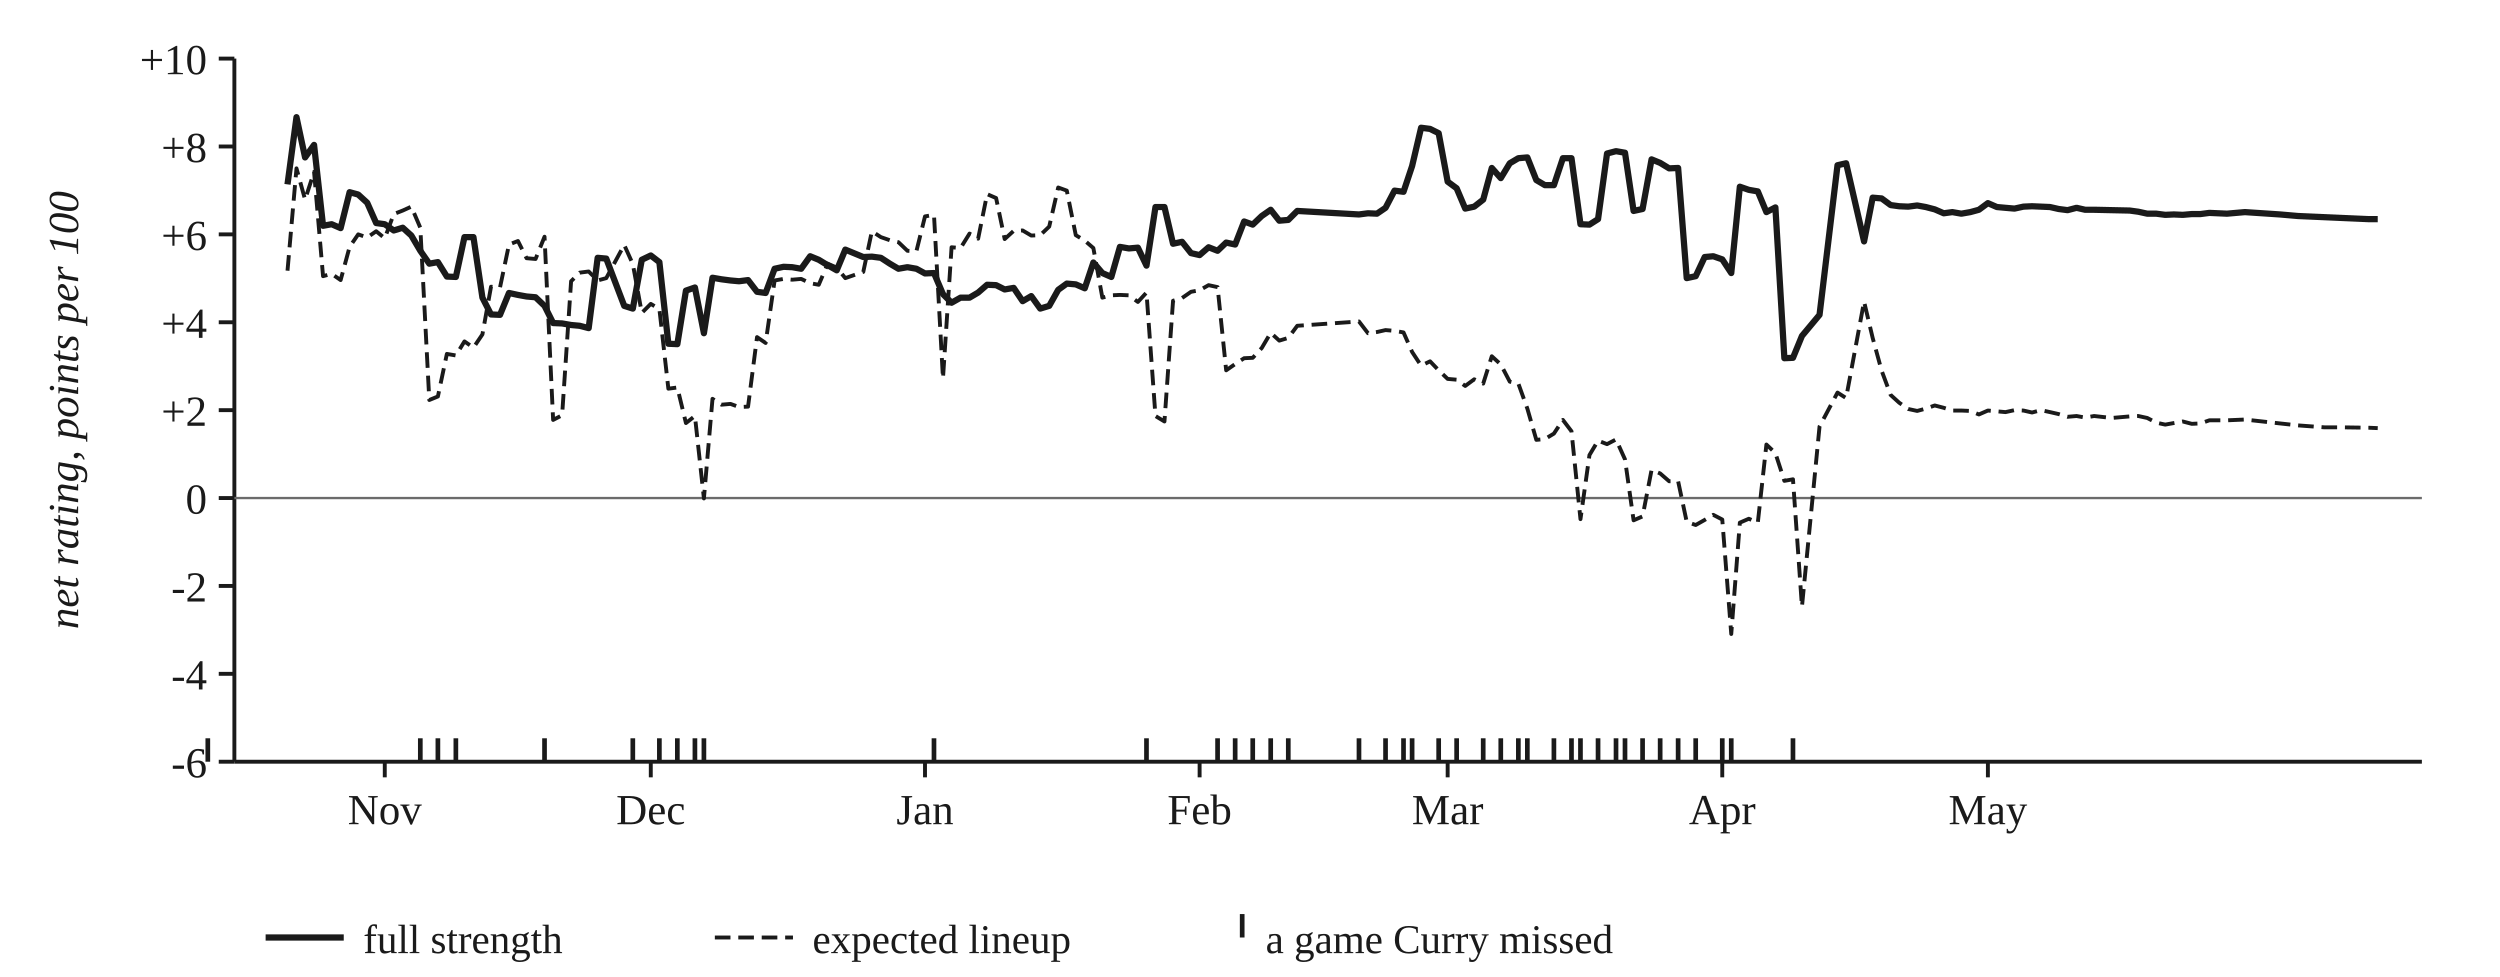
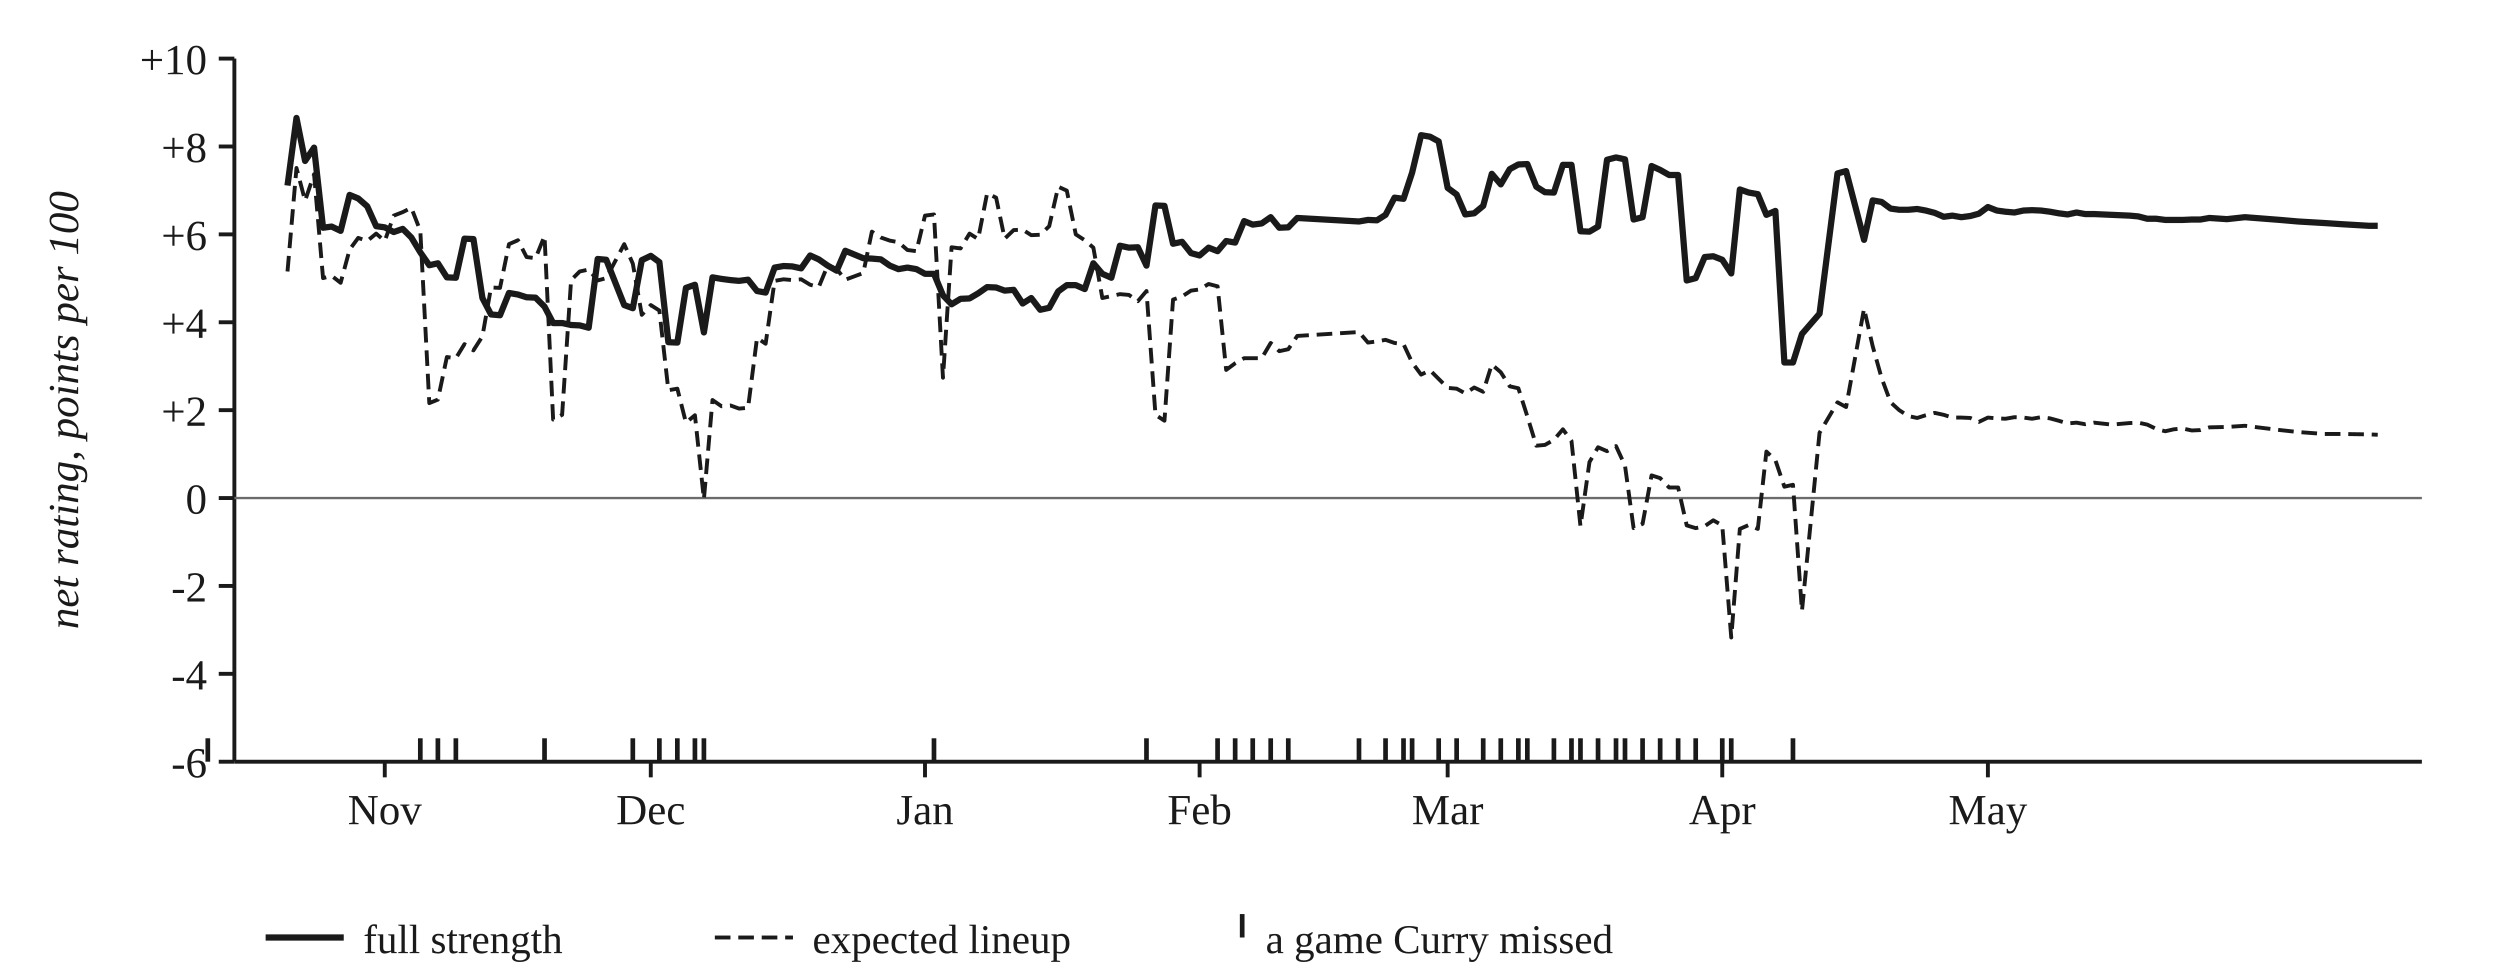
<svg xmlns="http://www.w3.org/2000/svg" viewBox="0 0 640 250" width="100%" role="img" aria-label="Two lines over the 2026 season: Golden State's full-strength rating and its rating with the expected lineup, which drops on the days Curry was out">
  <defs>
    <pattern id="hatch" width="6" height="6" patternUnits="userSpaceOnUse" patternTransform="rotate(45)">
      <rect width="6" height="6" fill="#fbfaf5" />
      <line x1="0" y1="0" x2="0" y2="6" stroke="#1a1a1a" stroke-width="1.4" />
    </pattern>
    <pattern id="dots" width="5" height="5" patternUnits="userSpaceOnUse">
      <rect width="5" height="5" fill="#fbfaf5" />
      <circle cx="2.5" cy="2.5" r=".9" fill="#1a1a1a" />
    </pattern>
    <marker id="arrow" viewBox="0 0 10 10" refX="9" refY="5" markerWidth="7" markerHeight="7" orient="auto-start-reverse">
      <path d="M 0 1 L 9 5 L 0 9 z" fill="#1a1a1a" />
    </marker>
  </defs>
  <line x1="60" y1="15" x2="60" y2="195" stroke="#1a1a1a" stroke-width="1.0" />
  <line x1="60" y1="195" x2="620" y2="195" stroke="#1a1a1a" stroke-width="1.0" />
  <line x1="56" y1="195" x2="60" y2="195" stroke="#1a1a1a" stroke-width="1.0" />
  <text x="53" y="199" font-size="11" text-anchor="end" fill="#1a1a1a">-6</text>
  <line x1="56" y1="172.5" x2="60" y2="172.5" stroke="#1a1a1a" stroke-width="1.0" />
  <text x="53" y="176.5" font-size="11" text-anchor="end" fill="#1a1a1a">-4</text>
  <line x1="56" y1="150" x2="60" y2="150" stroke="#1a1a1a" stroke-width="1.0" />
  <text x="53" y="154" font-size="11" text-anchor="end" fill="#1a1a1a">-2</text>
  <line x1="56" y1="127.5" x2="60" y2="127.5" stroke="#1a1a1a" stroke-width="1.0" />
  <text x="53" y="131.5" font-size="11" text-anchor="end" fill="#1a1a1a">0</text>
  <line x1="56" y1="105" x2="60" y2="105" stroke="#1a1a1a" stroke-width="1.0" />
  <text x="53" y="109" font-size="11" text-anchor="end" fill="#1a1a1a">+2</text>
  <line x1="56" y1="82.5" x2="60" y2="82.5" stroke="#1a1a1a" stroke-width="1.0" />
  <text x="53" y="86.5" font-size="11" text-anchor="end" fill="#1a1a1a">+4</text>
  <line x1="56" y1="60" x2="60" y2="60" stroke="#1a1a1a" stroke-width="1.0" />
  <text x="53" y="64" font-size="11" text-anchor="end" fill="#1a1a1a">+6</text>
  <line x1="56" y1="37.5" x2="60" y2="37.5" stroke="#1a1a1a" stroke-width="1.0" />
  <text x="53" y="41.5" font-size="11" text-anchor="end" fill="#1a1a1a">+8</text>
  <line x1="56" y1="15" x2="60" y2="15" stroke="#1a1a1a" stroke-width="1.0" />
  <text x="53" y="19" font-size="11" text-anchor="end" fill="#1a1a1a">+10</text>
  <text x="20" y="105" font-size="11" text-anchor="middle" fill="#1a1a1a" font-style="italic" transform="rotate(-90 20 105)">net rating, points per 100</text>
  <line x1="60" y1="127.5" x2="620" y2="127.5" stroke="#6b6b6b" stroke-width="0.6" />
  <line x1="53.2" y1="189" x2="53.2" y2="195" stroke="#1a1a1a" stroke-width="1.2" />
  <line x1="107.6" y1="189" x2="107.6" y2="195" stroke="#1a1a1a" stroke-width="1.2" />
  <line x1="112.1" y1="189" x2="112.1" y2="195" stroke="#1a1a1a" stroke-width="1.2" />
  <line x1="116.7" y1="189" x2="116.7" y2="195" stroke="#1a1a1a" stroke-width="1.2" />
  <line x1="139.4" y1="189" x2="139.4" y2="195" stroke="#1a1a1a" stroke-width="1.2" />
  <line x1="162" y1="189" x2="162" y2="195" stroke="#1a1a1a" stroke-width="1.2" />
  <line x1="168.8" y1="189" x2="168.8" y2="195" stroke="#1a1a1a" stroke-width="1.2" />
  <line x1="173.4" y1="189" x2="173.4" y2="195" stroke="#1a1a1a" stroke-width="1.2" />
  <line x1="177.9" y1="189" x2="177.9" y2="195" stroke="#1a1a1a" stroke-width="1.2" />
  <line x1="180.2" y1="189" x2="180.2" y2="195" stroke="#1a1a1a" stroke-width="1.2" />
  <line x1="239.1" y1="189" x2="239.1" y2="195" stroke="#1a1a1a" stroke-width="1.2" />
  <line x1="293.5" y1="189" x2="293.5" y2="195" stroke="#1a1a1a" stroke-width="1.2" />
  <line x1="311.7" y1="189" x2="311.7" y2="195" stroke="#1a1a1a" stroke-width="1.2" />
  <line x1="316.2" y1="189" x2="316.2" y2="195" stroke="#1a1a1a" stroke-width="1.2" />
  <line x1="320.7" y1="189" x2="320.7" y2="195" stroke="#1a1a1a" stroke-width="1.2" />
  <line x1="325.3" y1="189" x2="325.3" y2="195" stroke="#1a1a1a" stroke-width="1.2" />
  <line x1="329.8" y1="189" x2="329.8" y2="195" stroke="#1a1a1a" stroke-width="1.2" />
  <line x1="347.9" y1="189" x2="347.9" y2="195" stroke="#1a1a1a" stroke-width="1.2" />
  <line x1="354.7" y1="189" x2="354.7" y2="195" stroke="#1a1a1a" stroke-width="1.2" />
  <line x1="359.3" y1="189" x2="359.3" y2="195" stroke="#1a1a1a" stroke-width="1.2" />
  <line x1="361.5" y1="189" x2="361.5" y2="195" stroke="#1a1a1a" stroke-width="1.2" />
  <line x1="368.3" y1="189" x2="368.3" y2="195" stroke="#1a1a1a" stroke-width="1.2" />
  <line x1="372.9" y1="189" x2="372.9" y2="195" stroke="#1a1a1a" stroke-width="1.2" />
  <line x1="379.7" y1="189" x2="379.7" y2="195" stroke="#1a1a1a" stroke-width="1.2" />
  <line x1="384.2" y1="189" x2="384.2" y2="195" stroke="#1a1a1a" stroke-width="1.2" />
  <line x1="388.7" y1="189" x2="388.7" y2="195" stroke="#1a1a1a" stroke-width="1.2" />
  <line x1="391" y1="189" x2="391" y2="195" stroke="#1a1a1a" stroke-width="1.2" />
  <line x1="397.8" y1="189" x2="397.8" y2="195" stroke="#1a1a1a" stroke-width="1.2" />
  <line x1="402.3" y1="189" x2="402.3" y2="195" stroke="#1a1a1a" stroke-width="1.2" />
  <line x1="404.6" y1="189" x2="404.6" y2="195" stroke="#1a1a1a" stroke-width="1.2" />
  <line x1="409.1" y1="189" x2="409.1" y2="195" stroke="#1a1a1a" stroke-width="1.2" />
  <line x1="413.7" y1="189" x2="413.7" y2="195" stroke="#1a1a1a" stroke-width="1.2" />
  <line x1="416" y1="189" x2="416" y2="195" stroke="#1a1a1a" stroke-width="1.2" />
  <line x1="420.5" y1="189" x2="420.5" y2="195" stroke="#1a1a1a" stroke-width="1.2" />
  <line x1="425" y1="189" x2="425" y2="195" stroke="#1a1a1a" stroke-width="1.2" />
  <line x1="429.6" y1="189" x2="429.6" y2="195" stroke="#1a1a1a" stroke-width="1.2" />
  <line x1="434.1" y1="189" x2="434.1" y2="195" stroke="#1a1a1a" stroke-width="1.2" />
  <line x1="440.9" y1="189" x2="440.9" y2="195" stroke="#1a1a1a" stroke-width="1.2" />
  <line x1="443.2" y1="189" x2="443.2" y2="195" stroke="#1a1a1a" stroke-width="1.2" />
  <line x1="459" y1="189" x2="459" y2="195" stroke="#1a1a1a" stroke-width="1.2" />
-   <polyline points="73.6,47.2 75.9,30 78.1,40.3 80.4,37.1 82.7,57.8 84.9,57.4 87.2,58.4 89.5,49.2 91.7,49.8 94,51.9 96.3,57.1 98.5,57.4 100.8,59 103.1,58.3 105.3,60.3 107.6,64.2 109.9,67.5 112.1,67.1 114.4,70.8 116.7,70.9 118.9,60.7 121.2,60.7 123.5,76.2 125.7,80.5 128,80.6 130.3,75 132.6,75.5 134.8,75.9 137.1,76.1 139.4,78.3 141.6,82.7 143.9,82.8 146.2,83.2 148.4,83.4 150.7,84 153,66 155.2,66.2 159.8,78.3 162,79 164.3,66.5 166.6,65.4 168.8,67.1 171.1,88 173.4,88.1 175.6,74.4 177.9,73.6 180.2,85.3 182.4,71.1 184.7,71.5 187,71.8 189.2,72 191.5,71.7 193.8,74.7 196,75 198.3,68.8 200.6,68.3 202.8,68.4 205.1,68.8 207.4,65.6 209.6,66.5 211.9,67.9 214.2,69.2 216.4,63.9 221,65.8 223.2,65.7 225.5,66 227.8,67.5 230,68.8 232.3,68.4 234.6,68.8 236.8,70 239.1,69.9 241.4,75.3 243.6,77.5 245.9,76.2 248.2,76.2 250.4,74.9 252.7,72.9 255,73 257.2,74.1 259.5,73.7 261.8,77.1 264,75.8 266.3,79 268.6,78.3 270.9,74.2 273.1,72.6 275.4,72.8 277.7,73.8 279.9,67.2 282.2,69.9 284.5,70.9 286.7,63.2 289,63.6 291.3,63.4 293.5,68 295.8,53 298.1,53 300.3,62.4 302.6,61.9 304.9,64.8 307.1,65.3 309.4,63.3 311.7,64.2 313.9,62.1 316.2,62.6 318.5,56.7 320.7,57.5 323,55.3 325.3,53.7 327.5,56.5 329.8,56.3 332.1,54 347.9,54.9 350.2,54.6 352.5,54.7 354.7,53.2 357,48.8 359.3,49.1 361.5,42.5 363.8,32.7 366.1,33 368.3,34.1 370.6,46.5 372.9,48.2 375.1,53.4 377.4,52.9 379.7,51.1 381.9,43 384.2,45.6 386.5,41.8 388.7,40.5 391,40.3 393.3,46.1 395.5,47.4 397.8,47.4 400.1,40.5 402.3,40.5 404.6,57.4 406.9,57.5 409.1,56.1 411.4,39.3 413.7,38.7 416,39.1 418.2,54 420.5,53.5 422.8,40.8 425,41.7 427.3,43.1 429.6,43 431.8,71.2 434.1,70.7 436.4,65.8 438.6,65.6 440.9,66.4 443.2,69.9 445.4,47.8 447.7,48.6 450,49 452.2,54.3 454.5,53.1 456.8,91.7 459,91.6 461.3,86 465.8,80.6 470.4,42.3 472.6,41.8 477.2,61.8 479.4,50.6 481.7,50.8 484,52.5 486.2,52.8 488.5,52.9 490.8,52.6 493,53 495.3,53.6 497.6,54.6 499.8,54.3 502.1,54.7 504.4,54.3 506.6,53.7 508.9,52 511.2,53 513.4,53.2 515.7,53.4 518,52.9 520.2,52.8 522.5,52.9 524.8,53 527,53.5 529.3,53.8 531.6,53.2 533.8,53.7 536.1,53.7 540.6,53.8 545.2,53.9 547.4,54.2 549.7,54.7 552,54.7 554.3,55 556.5,54.9 558.8,55 561.1,54.8 563.3,54.8 565.6,54.5 570.1,54.7 574.7,54.3 583.7,54.9 588.3,55.3 595.1,55.6 599.6,55.8 606.4,56.1 608.7,56.1" fill="none" stroke="#1a1a1a" stroke-width="1.6" stroke-linejoin="round" />
-   <polyline points="73.6,69.3 75.9,43.1 78.1,51.1 80.4,44 82.7,70.7 84.9,70.1 87.2,71.7 89.5,63.2 91.7,60 94,60.8 96.3,59.2 98.5,61 100.8,54.8 103.1,53.9 105.3,52.9 107.6,58.3 109.9,102.4 112.1,101.5 114.4,90.6 116.7,91 118.9,87.4 121.2,89 123.5,85.6 125.7,73.4 128,73.6 130.3,62.6 132.6,61.7 134.8,66.1 137.1,66.3 139.4,60.6 141.6,107.5 143.9,106.3 146.2,72 148.4,69.8 150.7,69.5 153,71.8 155.2,71.2 159.8,62.7 162,67.6 164.3,80.1 166.6,77.8 168.8,79.1 171.1,99.5 173.4,99.2 175.6,108.3 177.9,106.5 180.2,127.6 182.4,102.1 184.7,103.6 187,103.4 189.2,104.2 191.5,104.1 193.8,86.3 196,87.8 198.3,71.8 200.6,71.4 202.8,71.6 205.1,71.4 207.4,72.5 209.6,72.9 211.9,67.5 214.2,68.5 216.4,71.2 221,69.6 223.2,59.2 225.5,60.7 227.8,61.5 230,62 232.3,64.2 234.6,64.3 236.8,55.4 239.1,55 241.4,96.9 243.6,63.3 245.9,63.5 248.2,59.8 250.4,61.1 252.7,49.7 255,50.7 257.2,61.2 259.5,59.1 261.8,59 264,60.3 266.3,60.2 268.6,58 270.9,48 273.1,48.8 275.4,60.2 277.7,61.6 279.9,63.5 282.2,76.2 284.5,75.6 286.7,75.5 289,75.6 291.3,77.3 293.5,74.9 295.8,106.5 298.1,107.9 300.3,77 302.6,76.3 304.9,74.7 307.1,74.3 309.4,73 311.7,73.5 313.9,94.8 316.2,93.2 318.5,91.7 320.7,91.6 323,89.1 325.3,85.2 327.5,87.2 329.8,86.5 332.1,83.4 347.9,82.3 350.2,85.3 352.5,85 354.7,84.5 357,84.7 359.3,85.1 361.5,90.1 363.8,93.6 366.1,92.5 368.3,94.8 370.6,97 372.9,97.2 375.1,98.8 377.4,97.1 379.7,98.2 381.9,91.2 384.2,93.3 386.5,97.7 388.7,98.2 391,104.6 393.3,112.6 395.5,112.4 397.8,111 400.1,107.5 402.3,110.4 404.6,132.9 406.9,116.5 409.1,112.8 411.4,113.7 413.7,112.5 416,117.6 418.2,133.2 420.5,132.2 422.8,120.3 425,121.2 427.3,123.2 429.6,123.2 431.8,133.6 434.1,134.4 436.4,133.1 438.6,131.8 440.9,133 443.2,162.3 445.4,133.8 447.7,132.8 450,133.8 452.2,113.8 454.5,116 456.8,123.1 459,122.7 461.3,155.3 465.8,109.2 470.4,100.5 472.6,101.9 477.2,77.2 479.4,86.5 481.7,94.9 484,101.1 486.2,103.1 488.5,104.7 490.8,105.2 493,104.6 495.3,103.8 497.6,104.4 499.8,105.1 502.1,105.1 504.4,105.2 506.6,106.1 508.9,105.1 511.2,105.3 513.4,105.5 515.7,105 518,105.1 520.2,105.6 522.5,105 524.8,105.5 527,106 529.3,106.7 531.6,106.5 533.8,106.9 536.1,106.5 540.6,107 545.2,106.6 547.4,106.5 549.7,107 552,108.2 554.3,108.7 556.5,108.3 558.8,107.9 561.1,108.5 563.3,108.4 565.6,107.6 570.1,107.6 574.7,107.4 583.7,108.4 588.3,108.9 595.1,109.4 599.6,109.4 606.4,109.5 608.7,109.6" fill="none" stroke="#1a1a1a" stroke-width="1.0" stroke-linejoin="round" stroke-dasharray="4 2" />
+   <polyline points="73.6,47.5 75.9,30.2 78.1,41.2 80.4,37.8 82.7,58.3 84.9,58 87.2,59.1 89.5,49.9 91.7,50.8 94,52.8 96.3,57.9 98.5,58.2 100.8,59.4 103.1,58.6 105.3,60.8 107.6,64.6 109.9,67.9 112.1,67.4 114.4,71 116.7,71.1 118.9,61.1 121.2,61.2 123.5,76.3 125.7,80.5 128,80.7 130.3,75 132.6,75.4 134.8,76.1 137.1,76.2 139.4,78.5 141.6,82.7 143.9,82.7 146.2,83.2 148.4,83.3 150.7,83.9 153,66.3 155.2,66.5 159.8,78.1 162,78.9 164.3,66.6 166.6,65.5 168.8,67.1 171.1,87.6 173.4,87.7 175.6,73.7 177.9,72.9 180.2,85.1 182.4,71 184.7,71.4 187,71.7 189.2,71.9 191.5,71.6 193.8,74.5 196,74.9 198.3,68.5 200.6,68.1 202.8,68.2 205.1,68.7 207.4,65.4 209.6,66.4 211.9,68 214.2,69.3 216.4,64.2 221,66.1 223.2,66.2 225.5,66.4 227.8,68 230,68.9 232.3,68.5 234.6,68.9 236.8,70.1 239.1,70.1 241.4,75.6 243.6,77.9 245.9,76.5 248.2,76.4 250.4,75.1 252.7,73.5 255,73.6 257.2,74.4 259.5,74.2 261.8,77.7 264,76.3 266.3,79.3 268.6,78.8 270.9,74.6 273.1,73 275.4,73 277.7,74 279.9,67.4 282.2,70.1 284.5,71.1 286.7,62.9 289,63.4 291.3,63.3 293.5,68 295.8,52.6 298.1,52.7 300.3,62.4 302.6,61.9 304.9,64.8 307.1,65.4 309.4,63.4 311.7,64.3 313.9,61.7 316.2,62.1 318.5,56.6 320.7,57.5 323,57.2 325.3,55.6 327.5,58.3 329.8,58.2 332.1,55.8 347.9,56.7 350.2,56.3 352.5,56.4 354.7,55 357,50.6 359.3,50.9 361.5,44.2 363.8,34.6 366.1,35 368.3,36.2 370.6,48.1 372.9,49.8 375.1,54.9 377.4,54.6 379.7,52.7 381.9,44.5 384.2,47.2 386.5,43.3 388.7,42.1 391,42 393.3,47.8 395.5,49.2 397.8,49.3 400.1,42.2 402.3,42.2 404.6,59.2 406.9,59.3 409.1,58 411.4,40.9 413.7,40.3 416,40.8 418.2,56.2 420.5,55.6 422.8,42.5 425,43.5 427.3,44.8 429.6,44.8 431.8,71.8 434.1,71.2 436.4,65.8 438.6,65.6 440.9,66.5 443.2,70 445.4,48.5 447.7,49.3 450,49.7 452.2,55 454.5,54 456.8,92.8 459,92.8 461.3,85.5 465.8,80.3 470.4,44.4 472.6,43.8 477.2,61.4 479.4,51.3 481.7,51.7 484,53.4 486.2,53.7 488.5,53.7 490.8,53.5 493,53.9 495.3,54.5 497.6,55.5 499.8,55.2 502.1,55.6 504.4,55.3 506.6,54.7 508.9,53 511.2,53.9 513.4,54.2 515.7,54.4 518,53.9 520.2,53.8 522.5,53.9 524.8,54.2 527,54.6 529.3,54.9 531.6,54.4 533.8,54.8 536.1,54.8 540.6,55 545.2,55.2 547.4,55.4 549.7,56 552,56 554.3,56.3 556.5,56.3 558.8,56.3 561.1,56.2 563.3,56.2 565.6,55.8 570.1,56.1 574.7,55.6 583.7,56.3 588.3,56.7 595.1,57.1 599.6,57.4 606.4,57.8 608.7,57.8" fill="none" stroke="#1a1a1a" stroke-width="1.6" stroke-linejoin="round" />
+   <polyline points="73.6,69.5 75.9,43 78.1,51.4 80.4,44.6 82.7,71.2 84.9,70.6 87.2,72.4 89.5,63.9 91.7,60.9 94,61.7 96.3,59.8 98.5,61.7 100.8,55.2 103.1,54.3 105.3,53.2 107.6,59.1 109.9,103.2 112.1,102.3 114.4,91.4 116.7,91.7 118.9,88.1 121.2,89.7 123.5,86.1 125.7,73.6 128,73.7 130.3,62.5 132.6,61.5 134.8,65.8 137.1,66.1 139.4,60.4 141.6,107.4 143.9,106.2 146.2,71.7 148.4,69.5 150.7,69 153,71.8 155.2,71.2 159.8,62.5 162,67.5 164.3,80.6 166.6,78.1 168.8,79.5 171.1,99.9 173.4,99.5 175.6,108.2 177.9,106.3 180.2,127.8 182.4,102.4 184.7,104 187,103.8 189.2,104.6 191.5,104.4 193.8,86.5 196,88 198.3,71.9 200.6,71.5 202.8,71.7 205.1,71.5 207.4,72.9 209.6,73.5 211.9,67.9 214.2,68.9 216.4,71.6 221,69.9 223.2,59.3 225.5,60.8 227.8,61.6 230,62 232.3,64 234.6,64.3 236.8,55.2 239.1,54.9 241.4,96.7 243.6,63.3 245.9,63.6 248.2,59.8 250.4,61.2 252.7,49.5 255,50.6 257.2,61.1 259.5,58.9 261.8,58.8 264,60.2 266.3,60.1 268.6,57.9 270.9,47.8 273.1,48.8 275.4,60 277.7,61.5 279.9,63.4 282.2,76.3 284.5,75.8 286.7,75.3 289,75.5 291.3,77.1 293.5,74.5 295.8,106.2 298.1,107.7 300.3,76.7 302.6,75.9 304.9,74.4 307.1,74.1 309.4,72.7 311.7,73.3 313.9,94.7 316.2,93 318.5,91.7 320.7,91.7 323,91.7 325.3,87.8 327.5,89.9 329.8,89.4 332.1,86 347.9,85 350.2,87.7 352.5,87.4 354.7,87 357,87.8 359.3,88.1 361.5,92.8 363.8,95.9 366.1,94.8 368.3,97 370.6,99.3 372.9,99.5 375.1,100.7 377.4,99.2 379.7,100.3 381.9,93.3 384.2,95.3 386.5,98.9 388.7,99.4 391,106.6 393.3,114.1 395.5,113.9 397.8,112.6 400.1,109.9 402.3,112.9 404.6,134.7 406.9,118.3 409.1,114.5 411.4,115.5 413.7,114.2 416,119.2 418.2,135.2 420.5,134.1 422.8,121.7 425,122.4 427.3,124.8 429.6,124.8 431.8,134.5 434.1,135.2 436.4,134.7 438.6,133.2 440.9,134.5 443.2,163.2 445.4,135.4 447.7,134.4 450,135.4 452.2,115.6 454.5,117.8 456.8,124.6 459,124.1 461.3,156.4 465.8,110.8 470.4,103 472.6,104.2 477.2,79 479.4,88.6 481.7,96.8 484,103 486.2,105 488.5,106.5 490.8,107 493,106.3 495.3,105.7 497.6,106.2 499.8,106.9 502.1,106.9 504.4,107 506.6,108 508.9,106.9 511.2,107.1 513.4,107.2 515.7,106.8 518,106.9 520.2,107.2 522.5,106.8 524.8,107.1 527,107.7 529.3,108.4 531.6,108.2 533.8,108.6 536.1,108.2 540.6,108.7 545.2,108.3 547.4,108.2 549.7,108.7 552,109.8 554.3,110.4 556.5,109.9 558.8,109.7 561.1,110.2 563.3,110.1 565.6,109.4 570.1,109.3 574.7,109 583.7,110.1 588.3,110.6 595.1,111.1 599.6,111.1 606.4,111.2 608.7,111.3" fill="none" stroke="#1a1a1a" stroke-width="1.0" stroke-linejoin="round" stroke-dasharray="4 2" />
  <line x1="98.5" y1="195" x2="98.5" y2="199" stroke="#1a1a1a" stroke-width="1.0" />
  <text x="98.5" y="211" font-size="11" text-anchor="middle" fill="#1a1a1a">Nov</text>
  <line x1="166.6" y1="195" x2="166.6" y2="199" stroke="#1a1a1a" stroke-width="1.0" />
  <text x="166.6" y="211" font-size="11" text-anchor="middle" fill="#1a1a1a">Dec</text>
  <line x1="236.8" y1="195" x2="236.8" y2="199" stroke="#1a1a1a" stroke-width="1.0" />
  <text x="236.8" y="211" font-size="11" text-anchor="middle" fill="#1a1a1a">Jan</text>
  <line x1="307.1" y1="195" x2="307.1" y2="199" stroke="#1a1a1a" stroke-width="1.0" />
  <text x="307.1" y="211" font-size="11" text-anchor="middle" fill="#1a1a1a">Feb</text>
  <line x1="370.6" y1="195" x2="370.6" y2="199" stroke="#1a1a1a" stroke-width="1.0" />
  <text x="370.6" y="211" font-size="11" text-anchor="middle" fill="#1a1a1a">Mar</text>
  <line x1="440.9" y1="195" x2="440.9" y2="199" stroke="#1a1a1a" stroke-width="1.0" />
  <text x="440.9" y="211" font-size="11" text-anchor="middle" fill="#1a1a1a">Apr</text>
  <line x1="508.9" y1="195" x2="508.9" y2="199" stroke="#1a1a1a" stroke-width="1.0" />
  <text x="508.9" y="211" font-size="11" text-anchor="middle" fill="#1a1a1a">May</text>
  <line x1="68" y1="240" x2="88" y2="240" stroke="#1a1a1a" stroke-width="1.6" />
  <text x="93" y="244" font-size="10.5" text-anchor="start" fill="#1a1a1a">full strength</text>
  <line x1="183" y1="240" x2="203" y2="240" stroke="#1a1a1a" stroke-width="1.0" stroke-dasharray="4 2" />
  <text x="208" y="244" font-size="10.5" text-anchor="start" fill="#1a1a1a">expected lineup</text>
  <line x1="318" y1="234" x2="318" y2="240" stroke="#1a1a1a" stroke-width="1.2" />
  <text x="324" y="244" font-size="10.5" text-anchor="start" fill="#1a1a1a">a game Curry missed</text>
</svg>
